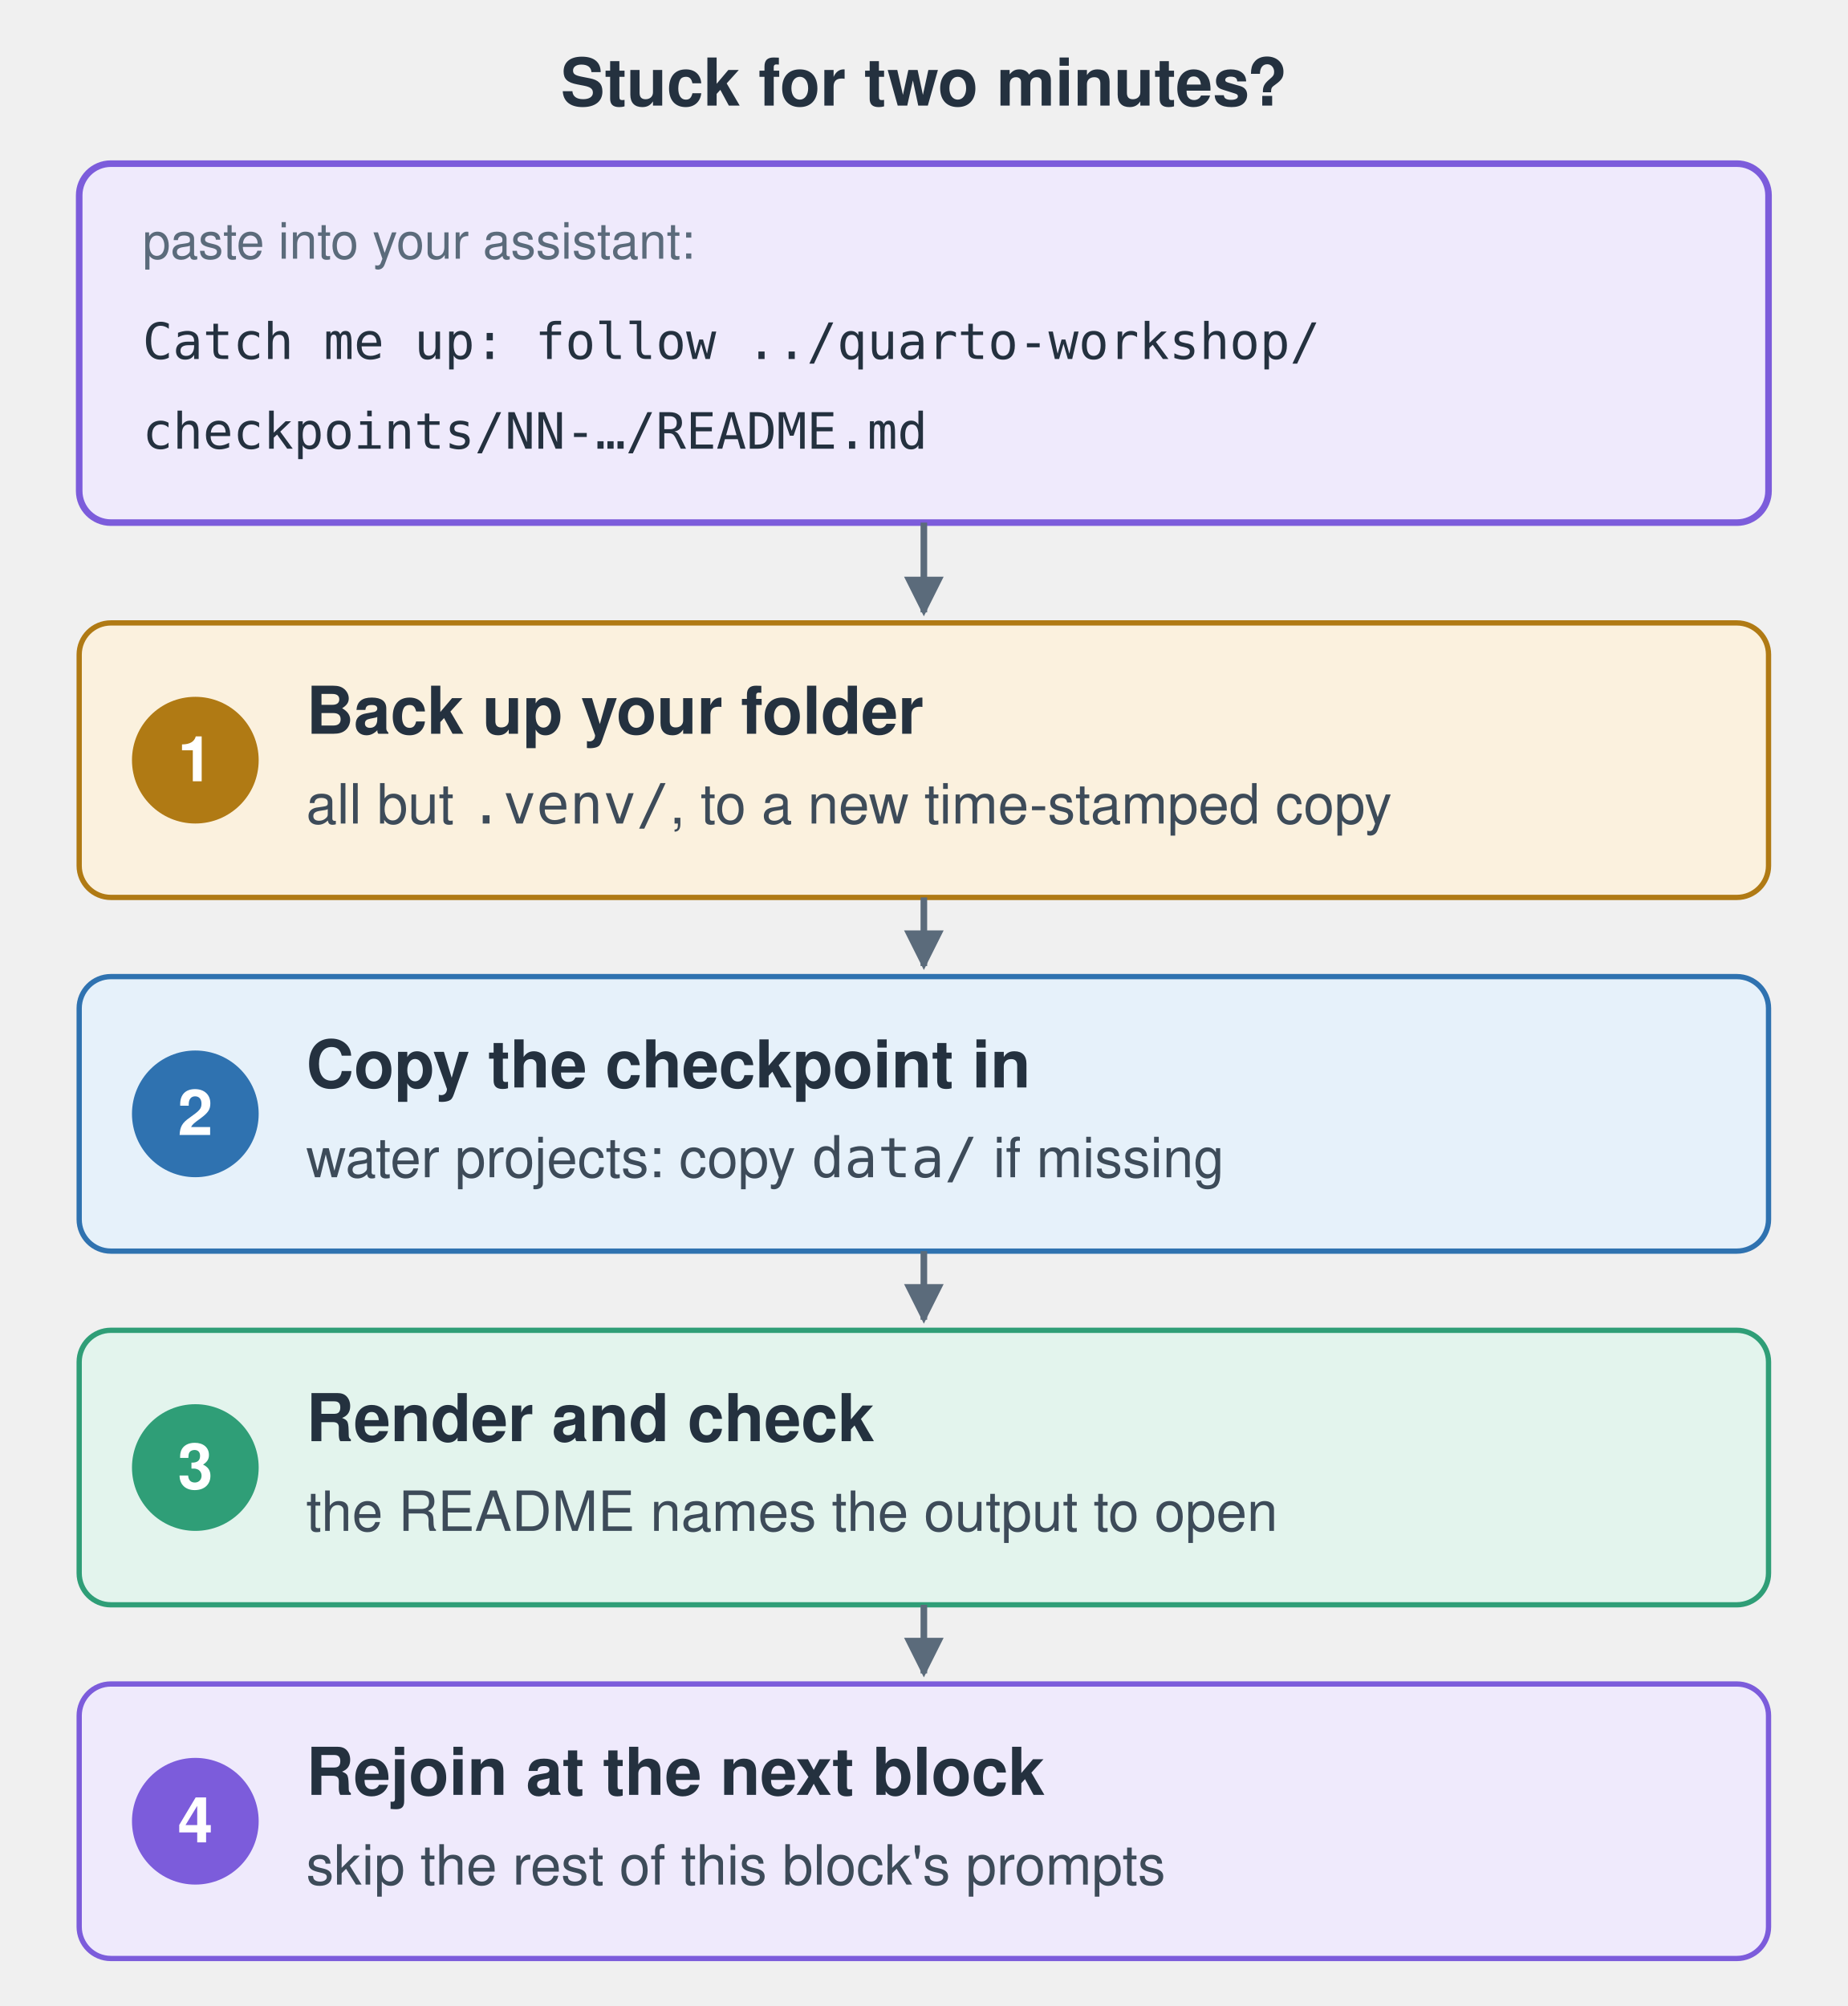
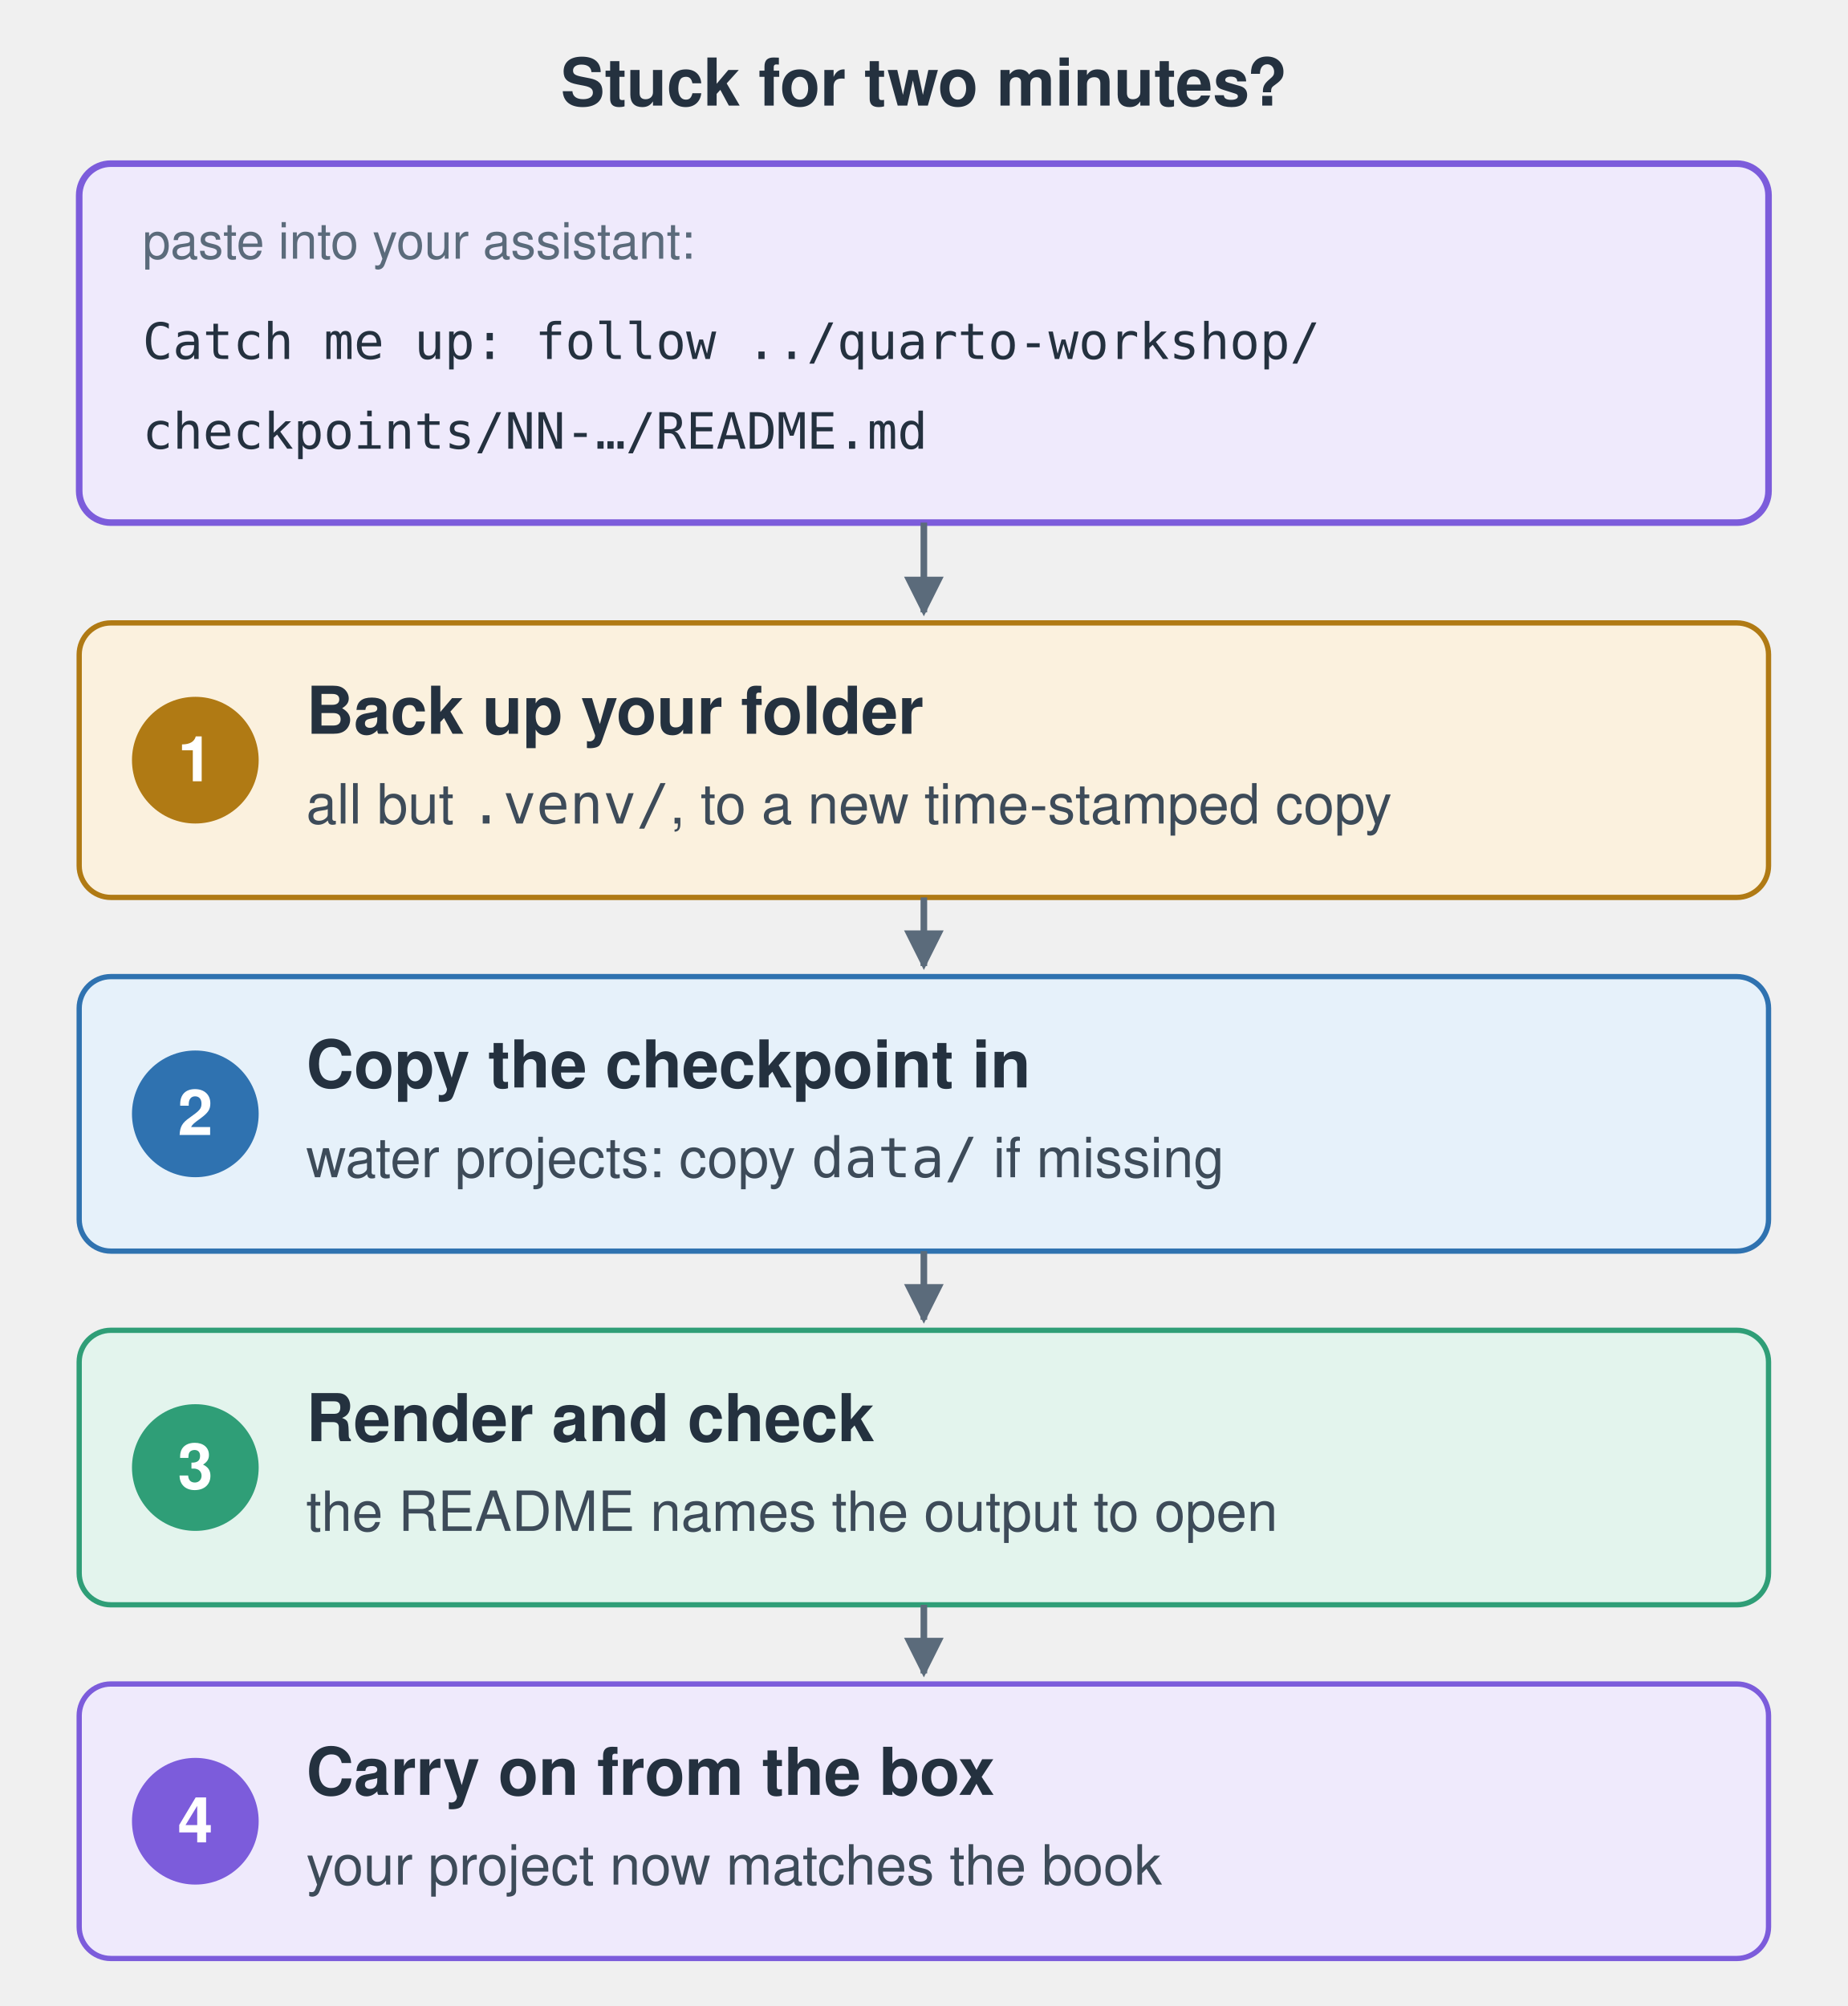
<svg xmlns="http://www.w3.org/2000/svg" viewBox="0 0 700 760" role="img" aria-labelledby="t d">
  <defs>
    <marker id="a" viewBox="0 0 10 10" refX="9" refY="5" markerWidth="6" markerHeight="6" orient="auto">
      <path d="M0,0 L10,5 L0,10 z" fill="#5b6b7b" />
    </marker>
  </defs>
  <style>
  text { font-family: "Avenir Next", "Helvetica Neue", Helvetica, Arial, sans-serif; fill: #24313f; }
  .m { font-family: Menlo, Consolas, "DejaVu Sans Mono", monospace; }
  .h { font-size: 25px; font-weight: 700; }
  .s { font-size: 21px; fill: #3d4b59; }
  .n { font-size: 19px; fill: #5b6b7b; }
  .arrow { stroke: #5b6b7b; stroke-width: 2.5; fill: none; marker-end: url(#a); }
  .num { font-size: 24px; font-weight: 700; fill: #ffffff; }
</style>
  <text x="350" y="40" text-anchor="middle" class="h">Stuck for two minutes?</text>
  <rect x="30" y="62" width="640" height="136" rx="12" fill="#efeafc" stroke="#7c5cdb" stroke-width="2.5" />
  <text x="54" y="98" class="n">paste into your assistant:</text>
  <text x="54" y="136" class="m" font-size="19">Catch me up: follow ../quarto-workshop/</text>
  <text x="54" y="170" class="m" font-size="19">  checkpoints/NN-…/README.md</text>
  <path class="arrow" d="M350,198 L350,232" />
  <g>
    <rect x="30" y="236" width="640" height="104" rx="12" fill="#fbf1de" stroke="#b07a14" stroke-width="2" />
    <circle cx="74" cy="288" r="24" fill="#b07a14" />
    <text x="74" y="296" text-anchor="middle" class="num">1</text>
    <text x="116" y="278" class="h">Back up your folder</text>
    <text x="116" y="312" class="s">all but <tspan class="m">.venv/</tspan>, to a new time-stamped copy</text>
  </g>
  <path class="arrow" d="M350,340 L350,366" />
  <g>
    <rect x="30" y="370" width="640" height="104" rx="12" fill="#e6f1fa" stroke="#2f72b0" stroke-width="2" />
    <circle cx="74" cy="422" r="24" fill="#2f72b0" />
    <text x="74" y="430" text-anchor="middle" class="num">2</text>
    <text x="116" y="412" class="h">Copy the checkpoint in</text>
    <text x="116" y="446" class="s">water projects: copy <tspan class="m">data/</tspan> if missing</text>
  </g>
  <path class="arrow" d="M350,474 L350,500" />
  <g>
    <rect x="30" y="504" width="640" height="104" rx="12" fill="#e3f4ed" stroke="#2f9e77" stroke-width="2" />
    <circle cx="74" cy="556" r="24" fill="#2f9e77" />
    <text x="74" y="564" text-anchor="middle" class="num">3</text>
    <text x="116" y="546" class="h">Render and check</text>
    <text x="116" y="580" class="s">the README names the output to open</text>
  </g>
  <path class="arrow" d="M350,608 L350,634" />
  <g>
    <rect x="30" y="638" width="640" height="104" rx="12" fill="#efeafc" stroke="#7c5cdb" stroke-width="2" />
    <circle cx="74" cy="690" r="24" fill="#7c5cdb" />
    <text x="74" y="698" text-anchor="middle" class="num">4</text>
-     <text x="116" y="680" class="h">Rejoin at the next block</text>
-     <text x="116" y="714" class="s">skip the rest of this block's prompts</text>
+     <text x="116" y="680" class="h">Carry on from the box</text>
+     <text x="116" y="714" class="s">your project now matches the book</text>
  </g>
</svg>
